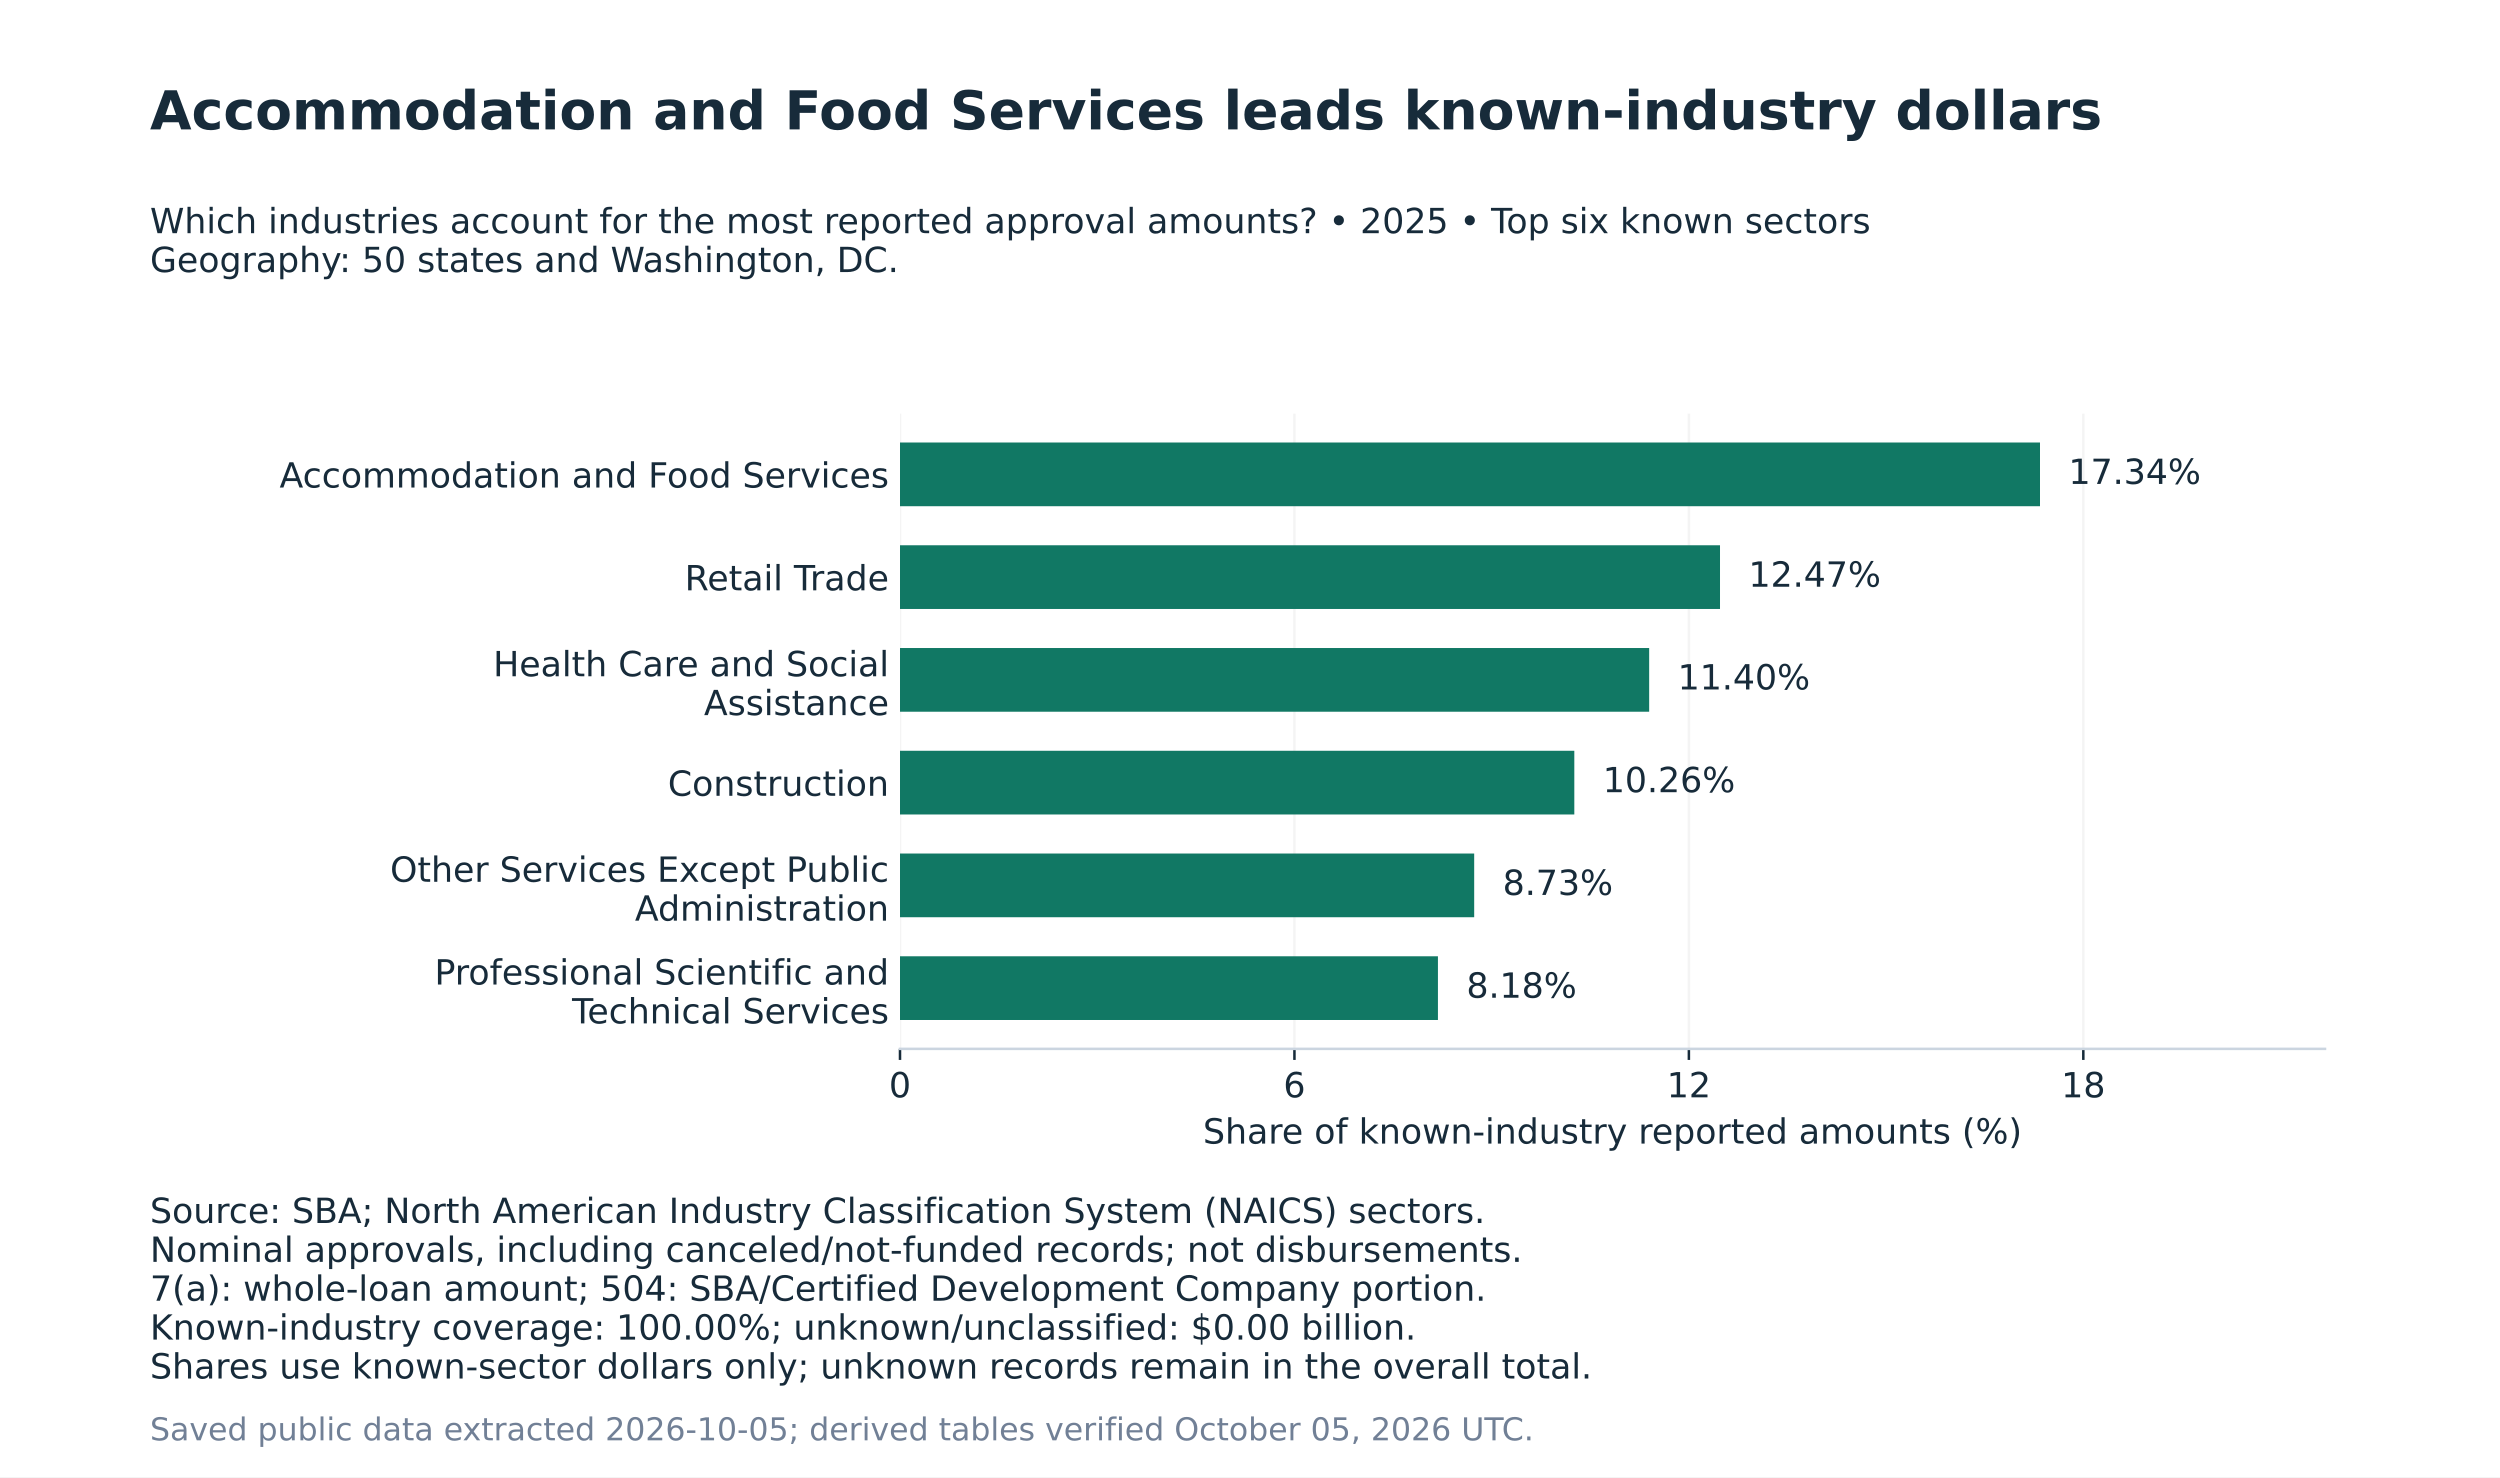
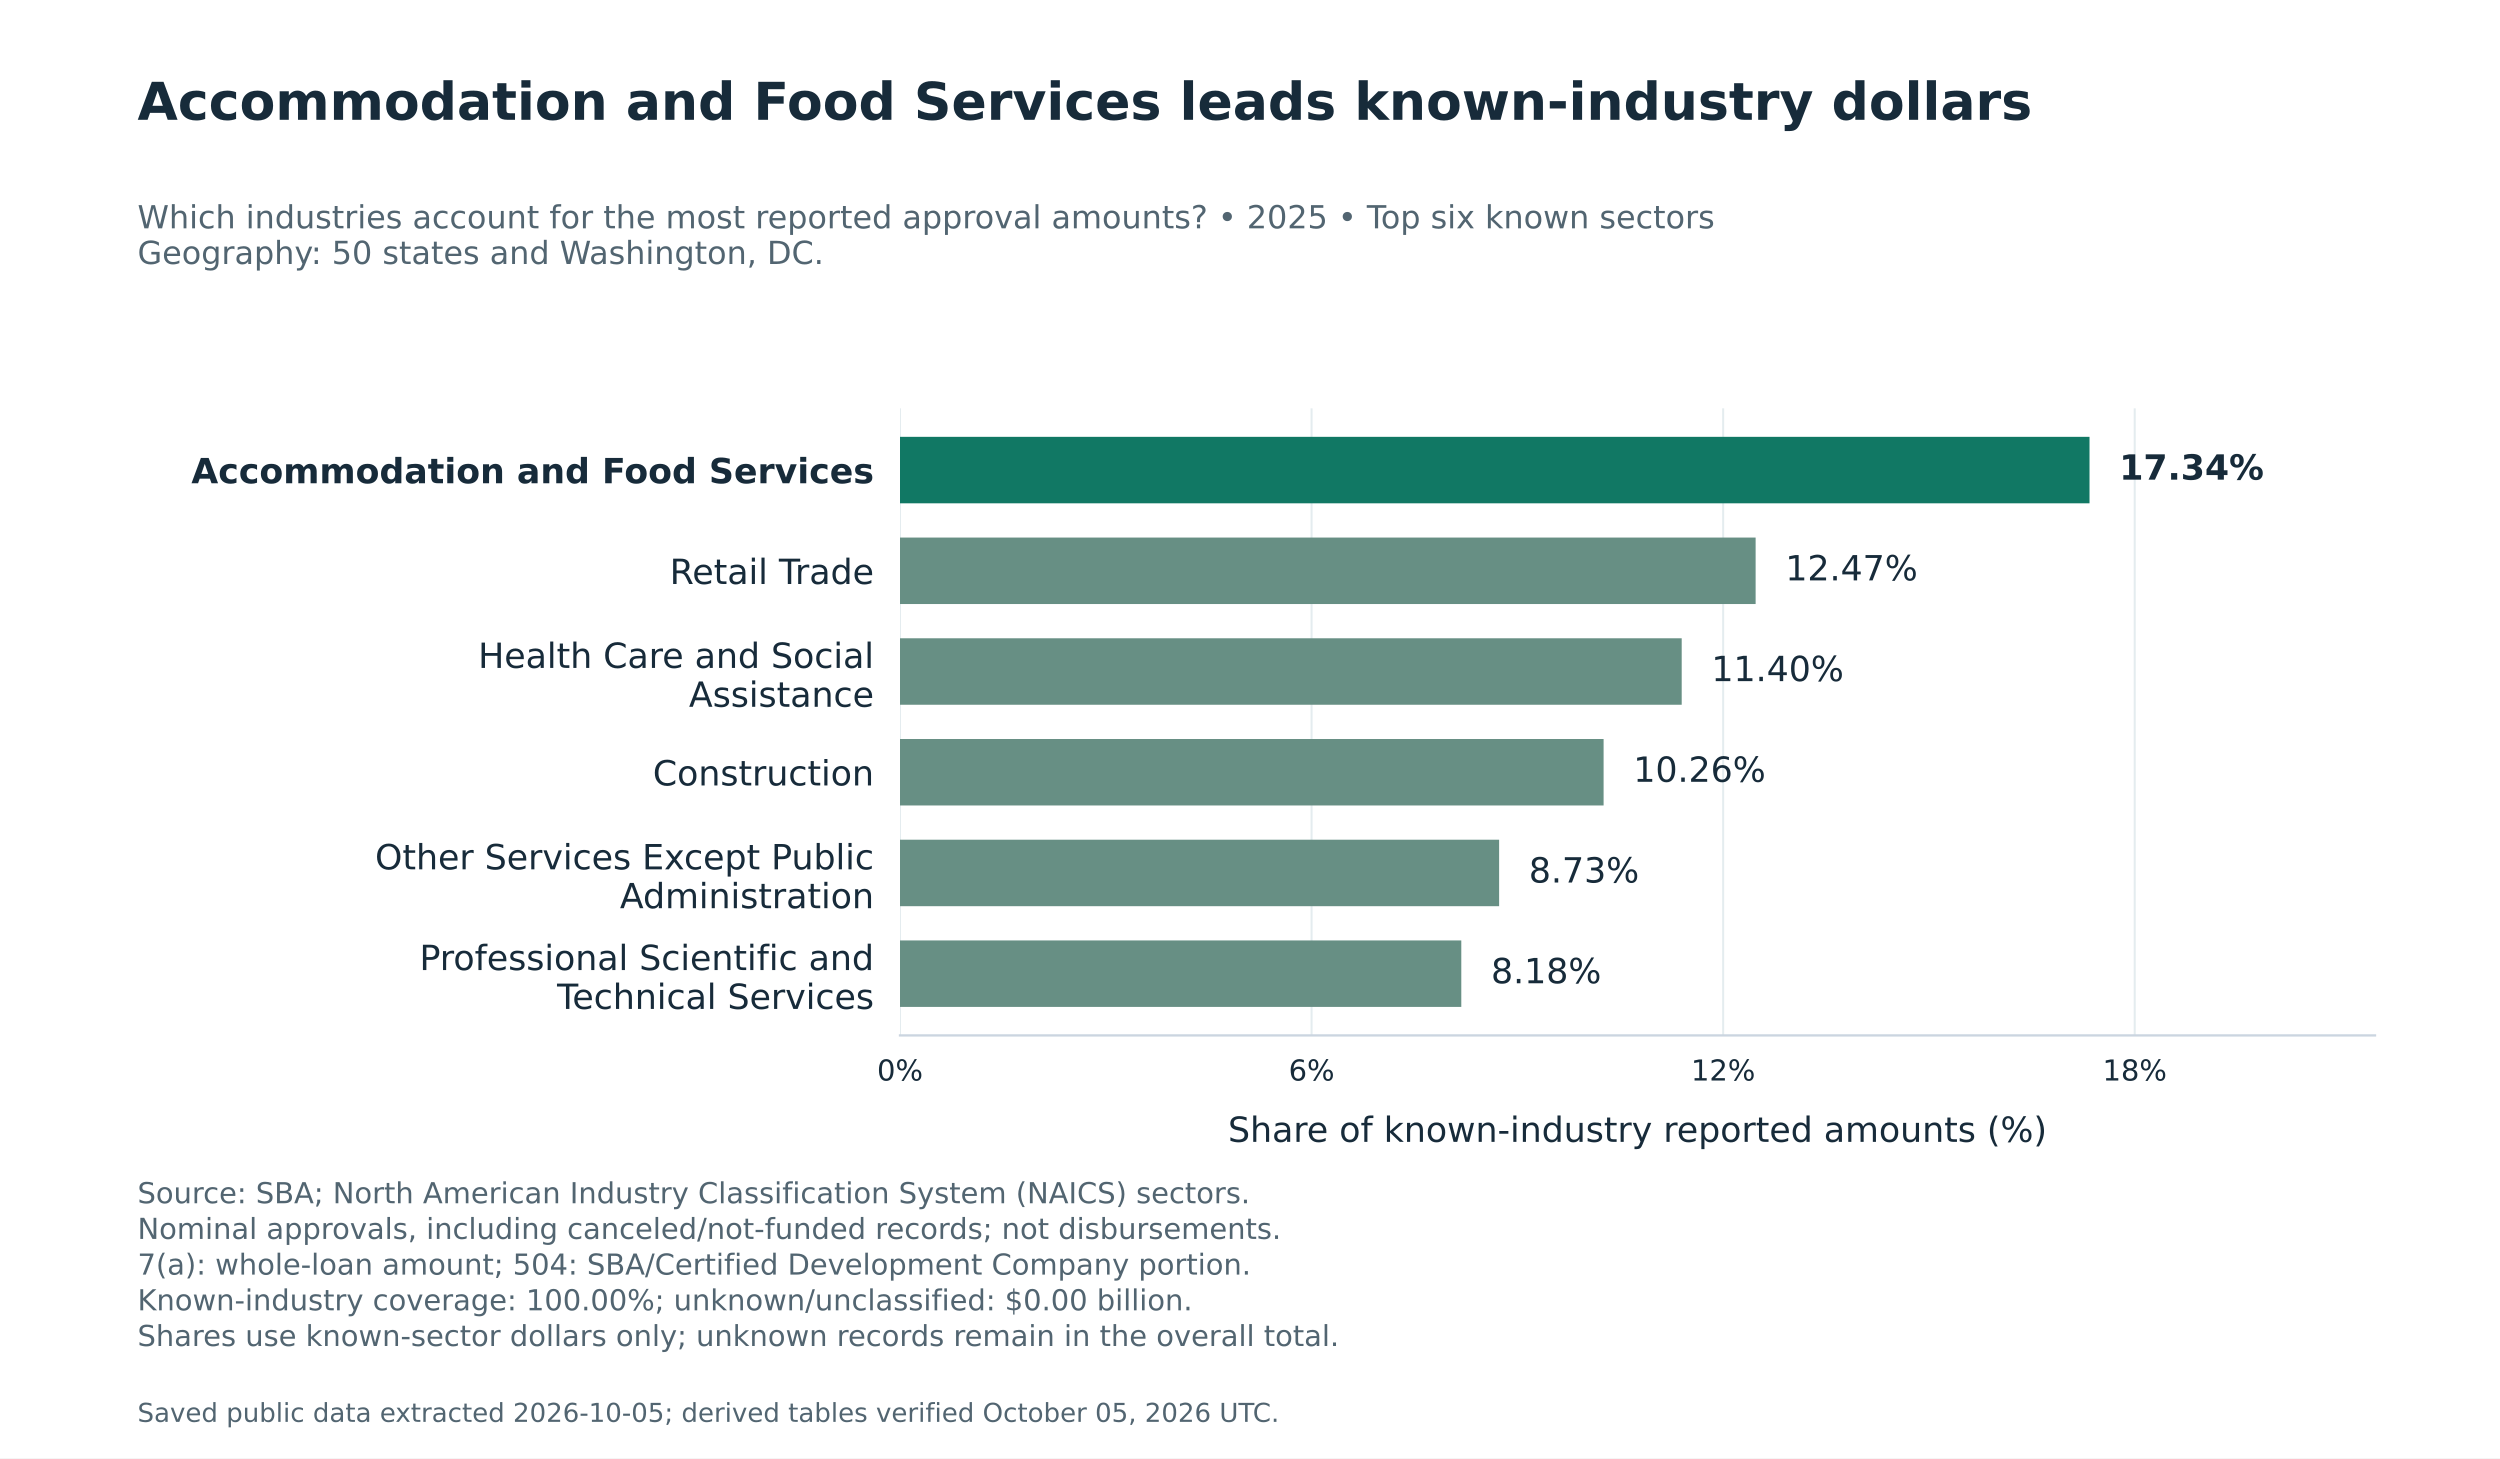
- <svg xmlns="http://www.w3.org/2000/svg" xmlns:xlink="http://www.w3.org/1999/xlink" width="792pt" height="468pt" viewBox="0 0 792 468" version="1.1" role="img" aria-labelledby="chart-title chart-description">
+ <svg xmlns="http://www.w3.org/2000/svg" width="864pt" height="504pt" viewBox="0 0 864 504" version="1.1" role="img" aria-labelledby="chart-title chart-description">
  <defs>
    <style type="text/css">*{stroke-linejoin: round; stroke-linecap: butt}</style>
  </defs>
  <g id="figure_1">
    <g id="patch_1">
-       <path d="M 0 468  L 792 468  L 792 0  L 0 0  z " style="fill: #ffffff" />
+       <path d="M 0 504  L 864 504  L 864 0  L 0 0  z " style="fill: #ffffff" />
    </g>
    <g id="axes_1">
      <g id="patch_2">
-         <path d="M 285.12 332.28  L 736.56 332.28  L 736.56 131.04  L 285.12 131.04  z " style="fill: #ffffff" />
+         <path d="M 311.04 357.84  L 820.8 357.84  L 820.8 141.12  L 311.04 141.12  z " style="fill: #ffffff" />
      </g>
      <g id="matplotlib.axis_1">
        <g id="xtick_1">
          <g id="line2d_1">
-             <path d="M 285.12 332.28  L 285.12 131.04  " clip-path="url(#p6a135372b8)" style="fill: none; stroke: #b0b0b0; stroke-opacity: 0.14; stroke-width: 0.8; stroke-linecap: square" />
+             <path d="M 311.04 357.84  L 311.04 141.12  " clip-path="url(#p9fe884300b)" style="fill: none; stroke: #e4ecef; stroke-width: 0.7; stroke-linecap: square" />
          </g>
-           <g id="line2d_2">
-             <defs>
-               <path id="m2f4ce565f3" d="M 0 0  L 0 3.5  " style="stroke: #172b3a; stroke-width: 0.8" />
-             </defs>
-             <g>
-               <use xlink:href="#m2f4ce565f3" x="285.12" y="332.28" style="fill: #172b3a; stroke: #172b3a; stroke-width: 0.8" />
-             </g>
-           </g>
+           <g id="line2d_2" />
          <g id="text_1">
-             <text style="font-size: 11px; font-family: 'DejaVu Sans'; text-anchor: middle; fill: #172b3a" x="285.12" y="347.638" transform="rotate(-0 285.12 347.6383)">0</text>
+             <text style="font-size: 10px; font-family: 'DejaVu Sans'; text-anchor: middle; fill: #172b3a" x="311.04" y="373.438" transform="rotate(-0 311.04 373.4384)">0%</text>
          </g>
        </g>
        <g id="xtick_2">
          <g id="line2d_3">
-             <path d="M 410.078 332.28  L 410.078 131.04  " clip-path="url(#p6a135372b8)" style="fill: none; stroke: #b0b0b0; stroke-opacity: 0.14; stroke-width: 0.8; stroke-linecap: square" />
+             <path d="M 453.279 357.84  L 453.279 141.12  " clip-path="url(#p9fe884300b)" style="fill: none; stroke: #e4ecef; stroke-width: 0.7; stroke-linecap: square" />
          </g>
-           <g id="line2d_4">
-             <g>
-               <use xlink:href="#m2f4ce565f3" x="410.078" y="332.28" style="fill: #172b3a; stroke: #172b3a; stroke-width: 0.8" />
-             </g>
-           </g>
+           <g id="line2d_4" />
          <g id="text_2">
-             <text style="font-size: 11px; font-family: 'DejaVu Sans'; text-anchor: middle; fill: #172b3a" x="410.078" y="347.638" transform="rotate(-0 410.0784 347.6383)">6</text>
+             <text style="font-size: 10px; font-family: 'DejaVu Sans'; text-anchor: middle; fill: #172b3a" x="453.279" y="373.438" transform="rotate(-0 453.2793 373.4384)">6%</text>
          </g>
        </g>
        <g id="xtick_3">
          <g id="line2d_5">
-             <path d="M 535.037 332.28  L 535.037 131.04  " clip-path="url(#p6a135372b8)" style="fill: none; stroke: #b0b0b0; stroke-opacity: 0.14; stroke-width: 0.8; stroke-linecap: square" />
+             <path d="M 595.519 357.84  L 595.519 141.12  " clip-path="url(#p9fe884300b)" style="fill: none; stroke: #e4ecef; stroke-width: 0.7; stroke-linecap: square" />
          </g>
-           <g id="line2d_6">
-             <g>
-               <use xlink:href="#m2f4ce565f3" x="535.037" y="332.28" style="fill: #172b3a; stroke: #172b3a; stroke-width: 0.8" />
-             </g>
-           </g>
+           <g id="line2d_6" />
          <g id="text_3">
-             <text style="font-size: 11px; font-family: 'DejaVu Sans'; text-anchor: middle; fill: #172b3a" x="535.037" y="347.638" transform="rotate(-0 535.0368 347.6383)">12</text>
+             <text style="font-size: 10px; font-family: 'DejaVu Sans'; text-anchor: middle; fill: #172b3a" x="595.519" y="373.438" transform="rotate(-0 595.5185 373.4384)">12%</text>
          </g>
        </g>
        <g id="xtick_4">
          <g id="line2d_7">
-             <path d="M 659.995 332.28  L 659.995 131.04  " clip-path="url(#p6a135372b8)" style="fill: none; stroke: #b0b0b0; stroke-opacity: 0.14; stroke-width: 0.8; stroke-linecap: square" />
+             <path d="M 737.758 357.84  L 737.758 141.12  " clip-path="url(#p9fe884300b)" style="fill: none; stroke: #e4ecef; stroke-width: 0.7; stroke-linecap: square" />
          </g>
-           <g id="line2d_8">
-             <g>
-               <use xlink:href="#m2f4ce565f3" x="659.995" y="332.28" style="fill: #172b3a; stroke: #172b3a; stroke-width: 0.8" />
-             </g>
-           </g>
+           <g id="line2d_8" />
          <g id="text_4">
-             <text style="font-size: 11px; font-family: 'DejaVu Sans'; text-anchor: middle; fill: #172b3a" x="659.995" y="347.638" transform="rotate(-0 659.9952 347.6383)">18</text>
+             <text style="font-size: 10px; font-family: 'DejaVu Sans'; text-anchor: middle; fill: #172b3a" x="737.758" y="373.438" transform="rotate(-0 737.7578 373.4384)">18%</text>
          </g>
        </g>
        <g id="text_5">
-           <text style="font-size: 11px; font-family: 'DejaVu Sans'; text-anchor: middle; fill: #172b3a" x="510.84" y="362.284" transform="rotate(-0 510.84 362.2842)">Share of known-industry reported amounts (%)</text>
+           <text style="font-size: 12px; font-family: 'DejaVu Sans'; text-anchor: middle; fill: #172b3a" x="565.92" y="394.636" transform="rotate(-0 565.92 394.6363)">Share of known-industry reported amounts (%)</text>
        </g>
      </g>
      <g id="matplotlib.axis_2">
        <g id="ytick_1">
          <g id="line2d_9" />
          <g id="text_6">
-             <text style="font-size: 11px; font-family: 'DejaVu Sans'; text-anchor: end; fill: #172b3a" x="281.62" y="154.458" transform="rotate(-0 281.62 154.4577)">Accommodation and Food Services</text>
+             <text style="font-weight: 700; font-size: 12px; font-family: 'DejaVu Sans'; text-anchor: end; fill: #172b3a" x="302.04" y="167.017" transform="rotate(-0 302.04 167.0169)">Accommodation and Food Services</text>
          </g>
        </g>
        <g id="ytick_2">
          <g id="line2d_10" />
          <g id="text_7">
-             <text style="font-size: 11px; font-family: 'DejaVu Sans'; text-anchor: end; fill: #172b3a" x="281.62" y="187.01" transform="rotate(-0 281.62 187.0103)">Retail Trade</text>
+             <text style="font-size: 12px; font-family: 'DejaVu Sans'; text-anchor: end; fill: #172b3a" x="302.04" y="201.826" transform="rotate(-0 302.04 201.8258)">Retail Trade</text>
          </g>
        </g>
        <g id="ytick_3">
          <g id="line2d_11" />
          <g id="text_8">
-             <text style="font-size: 11px; font-family: 'DejaVu Sans'; fill: #172b3a" transform="translate(156.2355 214.2399)">Health Care and Social</text>
-             <text style="font-size: 11px; font-family: 'DejaVu Sans'; fill: #172b3a" transform="translate(223.0072 226.5575)">Assistance</text>
+             <text style="font-size: 12px; font-family: 'DejaVu Sans'; fill: #172b3a" transform="translate(165.2569 230.8278)">Health Care and Social</text>
+             <text style="font-size: 12px; font-family: 'DejaVu Sans'; fill: #172b3a" transform="translate(238.0987 244.2651)">Assistance</text>
          </g>
        </g>
        <g id="ytick_4">
          <g id="line2d_12" />
          <g id="text_9">
-             <text style="font-size: 11px; font-family: 'DejaVu Sans'; text-anchor: end; fill: #172b3a" x="281.62" y="252.115" transform="rotate(-0 281.62 252.1154)">Construction</text>
+             <text style="font-size: 12px; font-family: 'DejaVu Sans'; text-anchor: end; fill: #172b3a" x="302.04" y="271.443" transform="rotate(-0 302.04 271.4435)">Construction</text>
          </g>
        </g>
        <g id="ytick_5">
          <g id="line2d_13" />
          <g id="text_10">
-             <text style="font-size: 11px; font-family: 'DejaVu Sans'; fill: #172b3a" transform="translate(123.5758 279.345)">Other Services Except Public</text>
-             <text style="font-size: 11px; font-family: 'DejaVu Sans'; fill: #172b3a" transform="translate(201.1309 291.6626)">Administration</text>
+             <text style="font-size: 12px; font-family: 'DejaVu Sans'; fill: #172b3a" transform="translate(129.6281 300.4455)">Other Services Except Public</text>
+             <text style="font-size: 12px; font-family: 'DejaVu Sans'; fill: #172b3a" transform="translate(214.2337 313.8829)">Administration</text>
          </g>
        </g>
        <g id="ytick_6">
          <g id="line2d_14" />
          <g id="text_11">
-             <text style="font-size: 11px; font-family: 'DejaVu Sans'; fill: #172b3a" transform="translate(137.6592 311.8976)">Professional Scientific and</text>
-             <text style="font-size: 11px; font-family: 'DejaVu Sans'; fill: #172b3a" transform="translate(181.2278 324.2152)">Technical Services</text>
+             <text style="font-size: 12px; font-family: 'DejaVu Sans'; fill: #172b3a" transform="translate(144.9919 335.2544)">Professional Scientific and</text>
+             <text style="font-size: 12px; font-family: 'DejaVu Sans'; fill: #172b3a" transform="translate(192.5213 348.6917)">Technical Services</text>
          </g>
        </g>
      </g>
      <g id="patch_3">
-         <path d="M 285.12 140.187  L 646.272 140.187  L 646.272 160.37  L 285.12 160.37  z " clip-path="url(#p6a135372b8)" style="fill: #117864" />
+         <path d="M 311.04 150.971  L 722.137 150.971  L 722.137 173.945  L 311.04 173.945  z " clip-path="url(#p9fe884300b)" style="fill: #117864" />
      </g>
      <g id="patch_4">
-         <path d="M 285.12 172.74  L 544.898 172.74  L 544.898 192.922  L 285.12 192.922  z " clip-path="url(#p6a135372b8)" style="fill: #117864" />
+         <path d="M 311.04 185.78  L 606.743 185.78  L 606.743 208.754  L 311.04 208.754  z " clip-path="url(#p9fe884300b)" style="fill: #678f84" />
      </g>
      <g id="patch_5">
-         <path d="M 285.12 205.292  L 522.455 205.292  L 522.455 225.475  L 285.12 225.475  z " clip-path="url(#p6a135372b8)" style="fill: #117864" />
+         <path d="M 311.04 220.589  L 581.197 220.589  L 581.197 243.562  L 311.04 243.562  z " clip-path="url(#p9fe884300b)" style="fill: #678f84" />
      </g>
      <g id="patch_6">
-         <path d="M 285.12 237.845  L 498.742 237.845  L 498.742 258.028  L 285.12 258.028  z " clip-path="url(#p6a135372b8)" style="fill: #117864" />
+         <path d="M 311.04 255.398  L 554.204 255.398  L 554.204 278.371  L 311.04 278.371  z " clip-path="url(#p9fe884300b)" style="fill: #678f84" />
      </g>
      <g id="patch_7">
-         <path d="M 285.12 270.398  L 467.021 270.398  L 467.021 290.58  L 285.12 290.58  z " clip-path="url(#p6a135372b8)" style="fill: #117864" />
+         <path d="M 311.04 290.206  L 518.097 290.206  L 518.097 313.18  L 311.04 313.18  z " clip-path="url(#p9fe884300b)" style="fill: #678f84" />
      </g>
      <g id="patch_8">
-         <path d="M 285.12 302.95  L 455.537 302.95  L 455.537 323.133  L 285.12 323.133  z " clip-path="url(#p6a135372b8)" style="fill: #117864" />
+         <path d="M 311.04 325.015  L 505.024 325.015  L 505.024 347.989  L 311.04 347.989  z " clip-path="url(#p9fe884300b)" style="fill: #678f84" />
      </g>
      <g id="patch_9">
-         <path d="M 285.12 332.28  L 736.56 332.28  " style="fill: none; stroke: #cbd5e0; stroke-width: 0.8; stroke-linejoin: miter; stroke-linecap: square" />
+         <path d="M 311.04 357.84  L 820.8 357.84  " style="fill: none; stroke: #cbd5e0; stroke-width: 0.8; stroke-linejoin: miter; stroke-linecap: square" />
      </g>
      <g id="text_12">
-         <text style="font-size: 11px; font-family: 'DejaVu Sans'; text-anchor: start; fill: #172b3a" x="655.301" y="153.314" transform="rotate(-0 655.3008 153.3139)">17.34%</text>
+         <text style="font-weight: 700; font-size: 12px; font-family: 'DejaVu Sans'; text-anchor: start; fill: #172b3a" x="732.414" y="165.769" transform="rotate(-0 732.4142 165.7691)">17.34%</text>
      </g>
      <g id="text_13">
-         <text style="font-size: 11px; font-family: 'DejaVu Sans'; text-anchor: start; fill: #172b3a" x="553.926" y="185.866" transform="rotate(-0 553.9264 185.8665)">12.47%</text>
+         <text style="font-size: 12px; font-family: 'DejaVu Sans'; text-anchor: start; fill: #172b3a" x="617.02" y="200.578" transform="rotate(-0 617.0205 200.578)">12.47%</text>
      </g>
      <g id="text_14">
-         <text style="font-size: 11px; font-family: 'DejaVu Sans'; text-anchor: start; fill: #172b3a" x="531.484" y="218.419" transform="rotate(-0 531.4838 218.419)">11.40%</text>
+         <text style="font-size: 12px; font-family: 'DejaVu Sans'; text-anchor: start; fill: #172b3a" x="591.474" y="235.387" transform="rotate(-0 591.4742 235.3868)">11.40%</text>
      </g>
      <g id="text_15">
-         <text style="font-size: 11px; font-family: 'DejaVu Sans'; text-anchor: start; fill: #172b3a" x="507.771" y="250.972" transform="rotate(-0 507.7708 250.9716)">10.26%</text>
+         <text style="font-size: 12px; font-family: 'DejaVu Sans'; text-anchor: start; fill: #172b3a" x="564.482" y="270.196" transform="rotate(-0 564.4818 270.1957)">10.26%</text>
      </g>
      <g id="text_16">
-         <text style="font-size: 11px; font-family: 'DejaVu Sans'; text-anchor: start; fill: #172b3a" x="476.05" y="283.524" transform="rotate(-0 476.05 283.5242)">8.73%</text>
+         <text style="font-size: 12px; font-family: 'DejaVu Sans'; text-anchor: start; fill: #172b3a" x="528.374" y="305.005" transform="rotate(-0 528.3743 305.0045)">8.73%</text>
      </g>
      <g id="text_17">
-         <text style="font-size: 11px; font-family: 'DejaVu Sans'; text-anchor: start; fill: #172b3a" x="464.566" y="316.077" transform="rotate(-0 464.5658 316.0767)">8.18%</text>
+         <text style="font-size: 12px; font-family: 'DejaVu Sans'; text-anchor: start; fill: #172b3a" x="515.302" y="339.813" transform="rotate(-0 515.3019 339.8134)">8.18%</text>
      </g>
    </g>
    <g id="text_18">
-       <text style="font-weight: 700; font-size: 17px; font-family: 'DejaVu Sans'; text-anchor: start; fill: #172b3a" x="47.52" y="40.997" transform="rotate(-0 47.52 40.99734)">Accommodation and Food Services leads known-industry dollars</text>
+       <text style="font-weight: 700; font-size: 18px; font-family: 'DejaVu Sans'; text-anchor: start; fill: #172b3a" x="47.52" y="41.397" transform="rotate(-0 47.52 41.39719)">Accommodation and Food Services leads known-industry dollars</text>
    </g>
    <g id="text_19">
-       <text style="font-size: 11px; font-family: 'DejaVu Sans'; fill: #172b3a" transform="translate(47.52 73.87828)">Which industries account for the most reported approval amounts? • 2025 • Top six known sectors</text>
-       <text style="font-size: 11px; font-family: 'DejaVu Sans'; fill: #172b3a" transform="translate(47.52 86.19588)">Geography: 50 states and Washington, DC.</text>
+       <text style="font-size: 11px; font-family: 'DejaVu Sans'; fill: #526571" transform="translate(47.52 78.91828)">Which industries account for the most reported approval amounts? • 2025 • Top six known sectors</text>
+       <text style="font-size: 11px; font-family: 'DejaVu Sans'; fill: #526571" transform="translate(47.52 91.23587)">Geography: 50 states and Washington, DC.</text>
    </g>
    <g id="text_20">
-       <text style="font-size: 11px; font-family: 'DejaVu Sans'; fill: #172b3a" transform="translate(47.52 387.4383)">Source: SBA; North American Industry Classification System (NAICS) sectors.</text>
-       <text style="font-size: 11px; font-family: 'DejaVu Sans'; fill: #172b3a" transform="translate(47.52 399.7559)">Nominal approvals, including canceled/not-funded records; not disbursements.</text>
-       <text style="font-size: 11px; font-family: 'DejaVu Sans'; fill: #172b3a" transform="translate(47.52 412.0735)">7(a): whole-loan amount; 504: SBA/Certified Development Company portion.</text>
-       <text style="font-size: 11px; font-family: 'DejaVu Sans'; fill: #172b3a" transform="translate(47.52 424.3911)">Known-industry coverage: 100.00%; unknown/unclassified: $0.00 billion.</text>
-       <text style="font-size: 11px; font-family: 'DejaVu Sans'; fill: #172b3a" transform="translate(47.52 436.7087)">Shares use known-sector dollars only; unknown records remain in the overall total.</text>
+       <text style="font-size: 10px; font-family: 'DejaVu Sans'; fill: #526571" transform="translate(47.52 415.8384)">Source: SBA; North American Industry Classification System (NAICS) sectors.</text>
+       <text style="font-size: 10px; font-family: 'DejaVu Sans'; fill: #526571" transform="translate(47.52 428.176)">Nominal approvals, including canceled/not-funded records; not disbursements.</text>
+       <text style="font-size: 10px; font-family: 'DejaVu Sans'; fill: #526571" transform="translate(47.52 440.5136)">7(a): whole-loan amount; 504: SBA/Certified Development Company portion.</text>
+       <text style="font-size: 10px; font-family: 'DejaVu Sans'; fill: #526571" transform="translate(47.52 452.8512)">Known-industry coverage: 100.00%; unknown/unclassified: $0.00 billion.</text>
+       <text style="font-size: 10px; font-family: 'DejaVu Sans'; fill: #526571" transform="translate(47.52 465.1888)">Shares use known-sector dollars only; unknown records remain in the overall total.</text>
    </g>
    <g id="text_21">
-       <text style="font-size: 10px; font-family: 'DejaVu Sans'; text-anchor: start; fill: #718096" x="47.52" y="456.3" transform="rotate(-0 47.52 456.3)">Saved public data extracted 2026-10-05; derived tables verified October 05, 2026 UTC.</text>
+       <text style="font-size: 9px; font-family: 'DejaVu Sans'; text-anchor: start; fill: #526571" x="47.52" y="491.4" transform="rotate(-0 47.52 491.4)">Saved public data extracted 2026-10-05; derived tables verified October 05, 2026 UTC.</text>
    </g>
  </g>
  <defs>
-     <clipPath id="p6a135372b8">
-       <rect x="285.12" y="131.04" width="451.44" height="201.24" />
+     <clipPath id="p9fe884300b">
+       <rect x="311.04" y="141.12" width="509.76" height="216.72" />
    </clipPath>
  </defs>
</svg>
